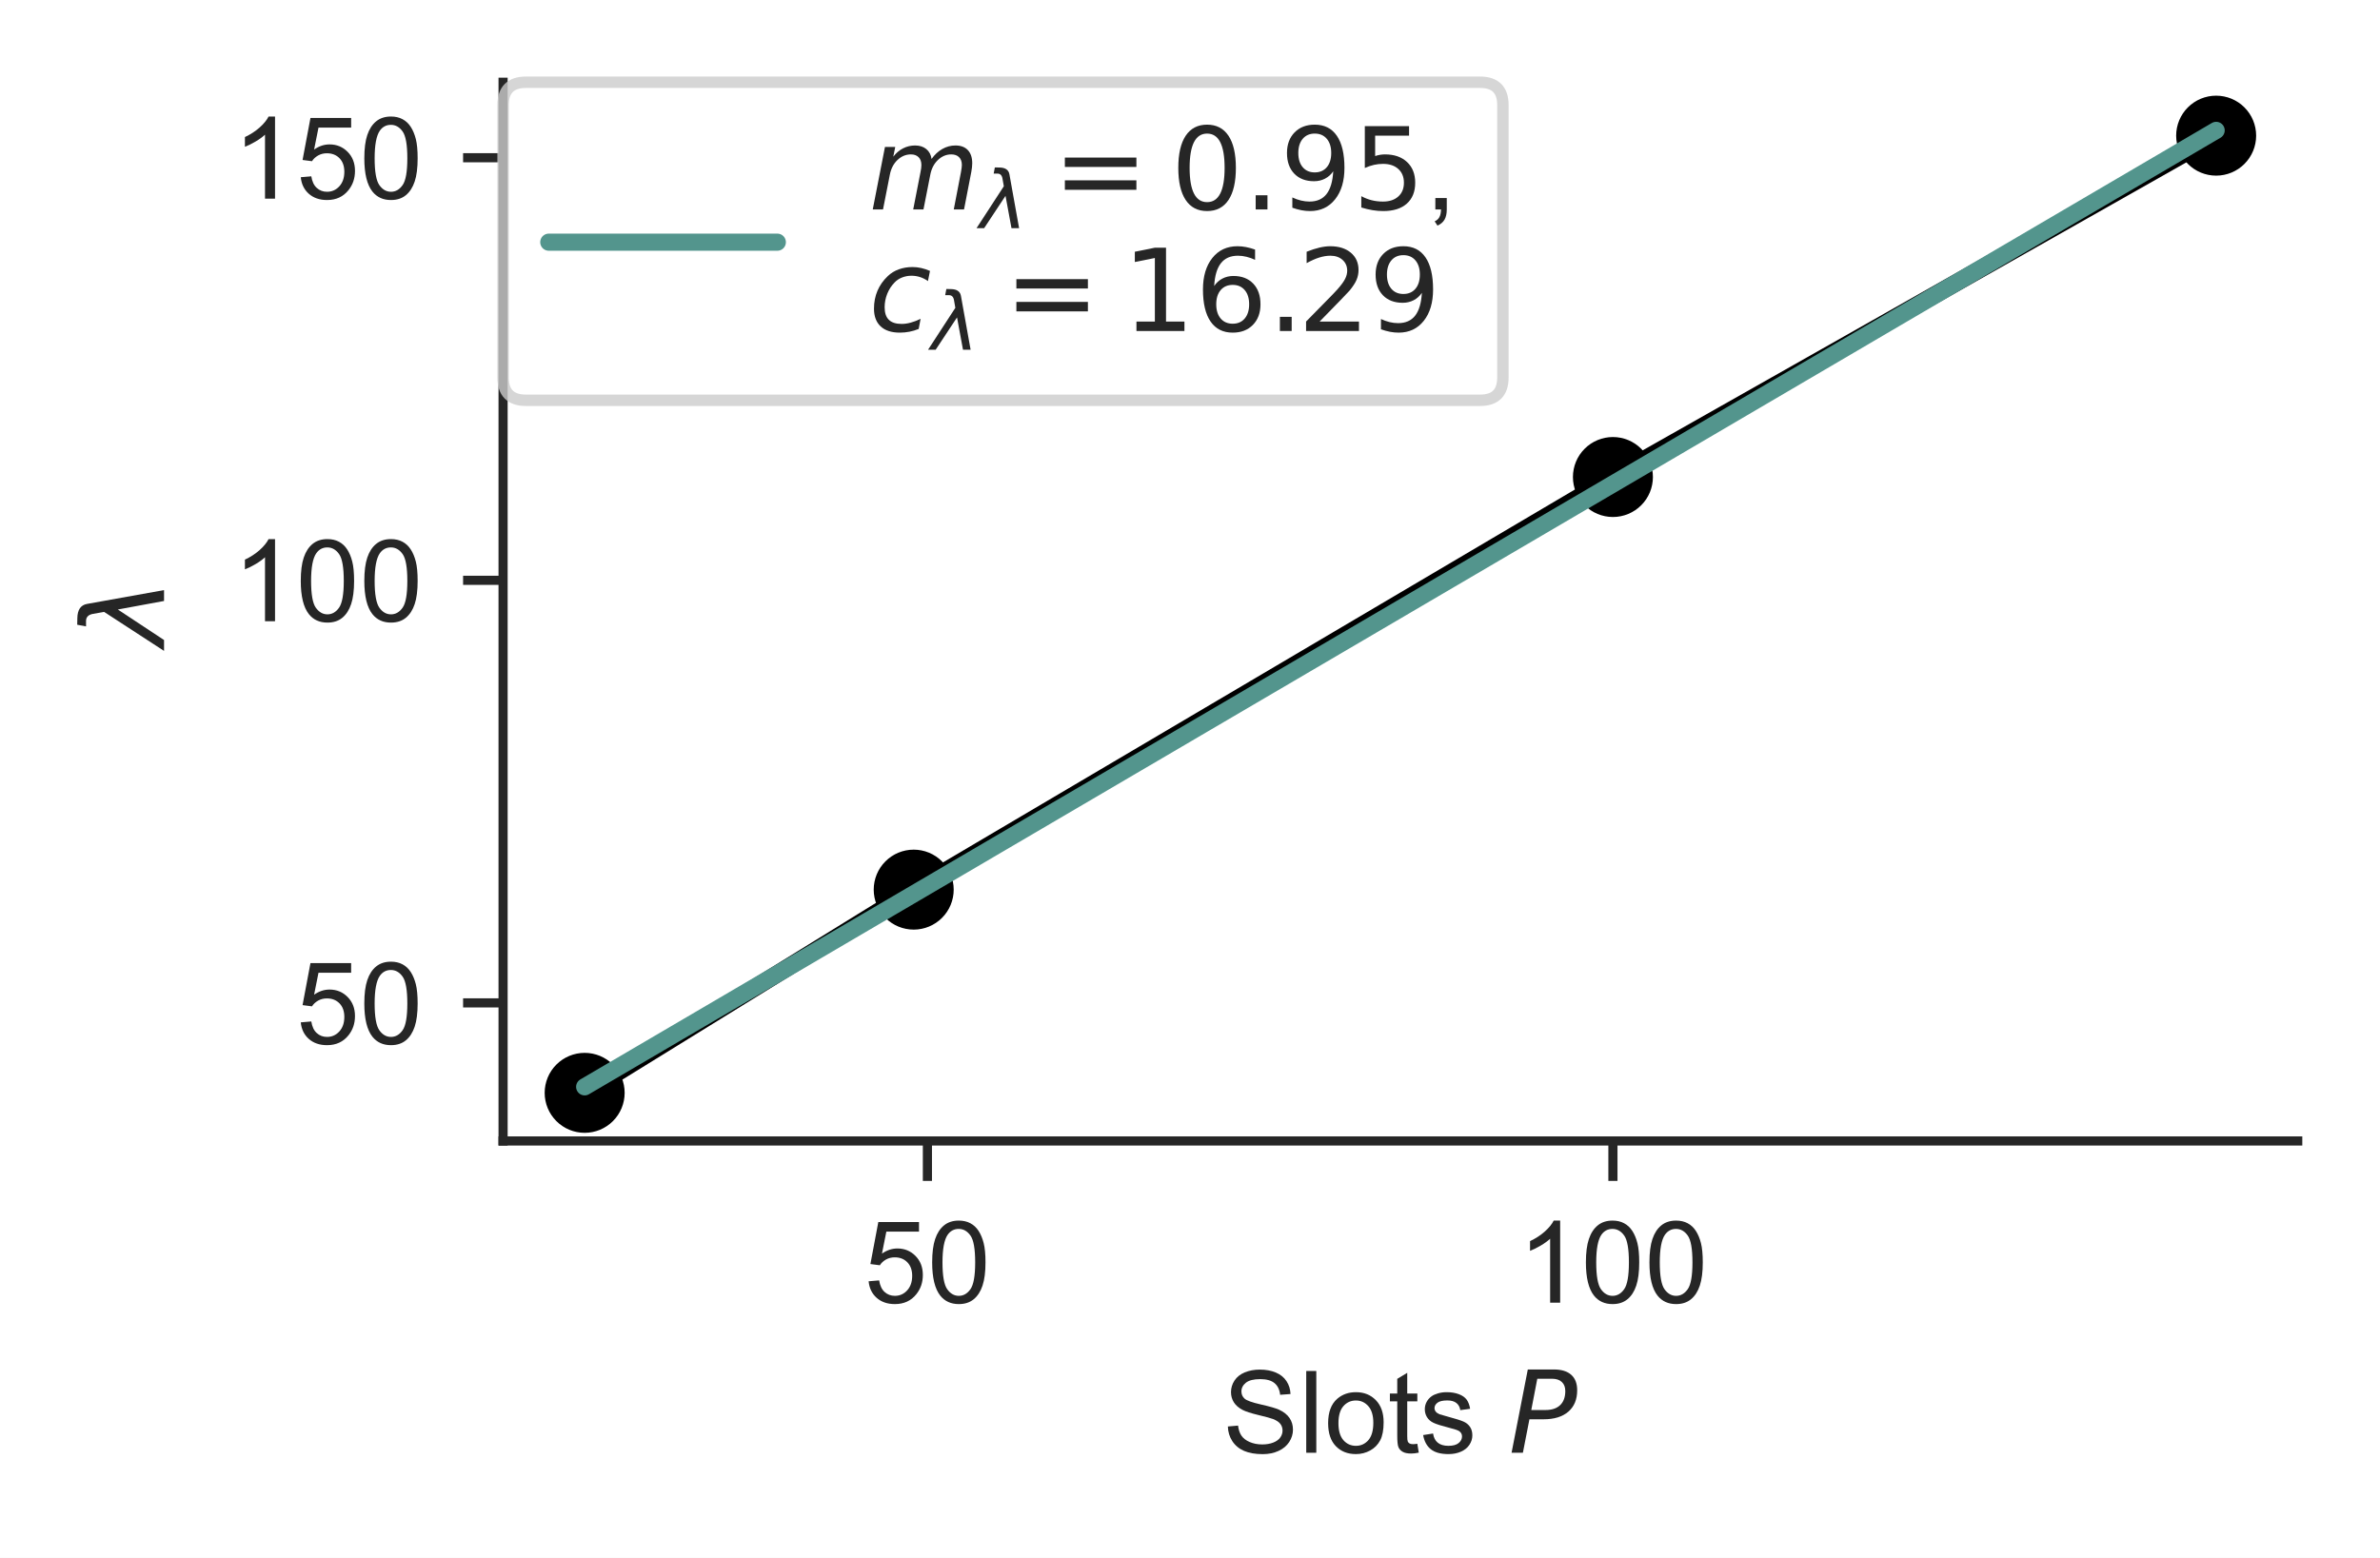
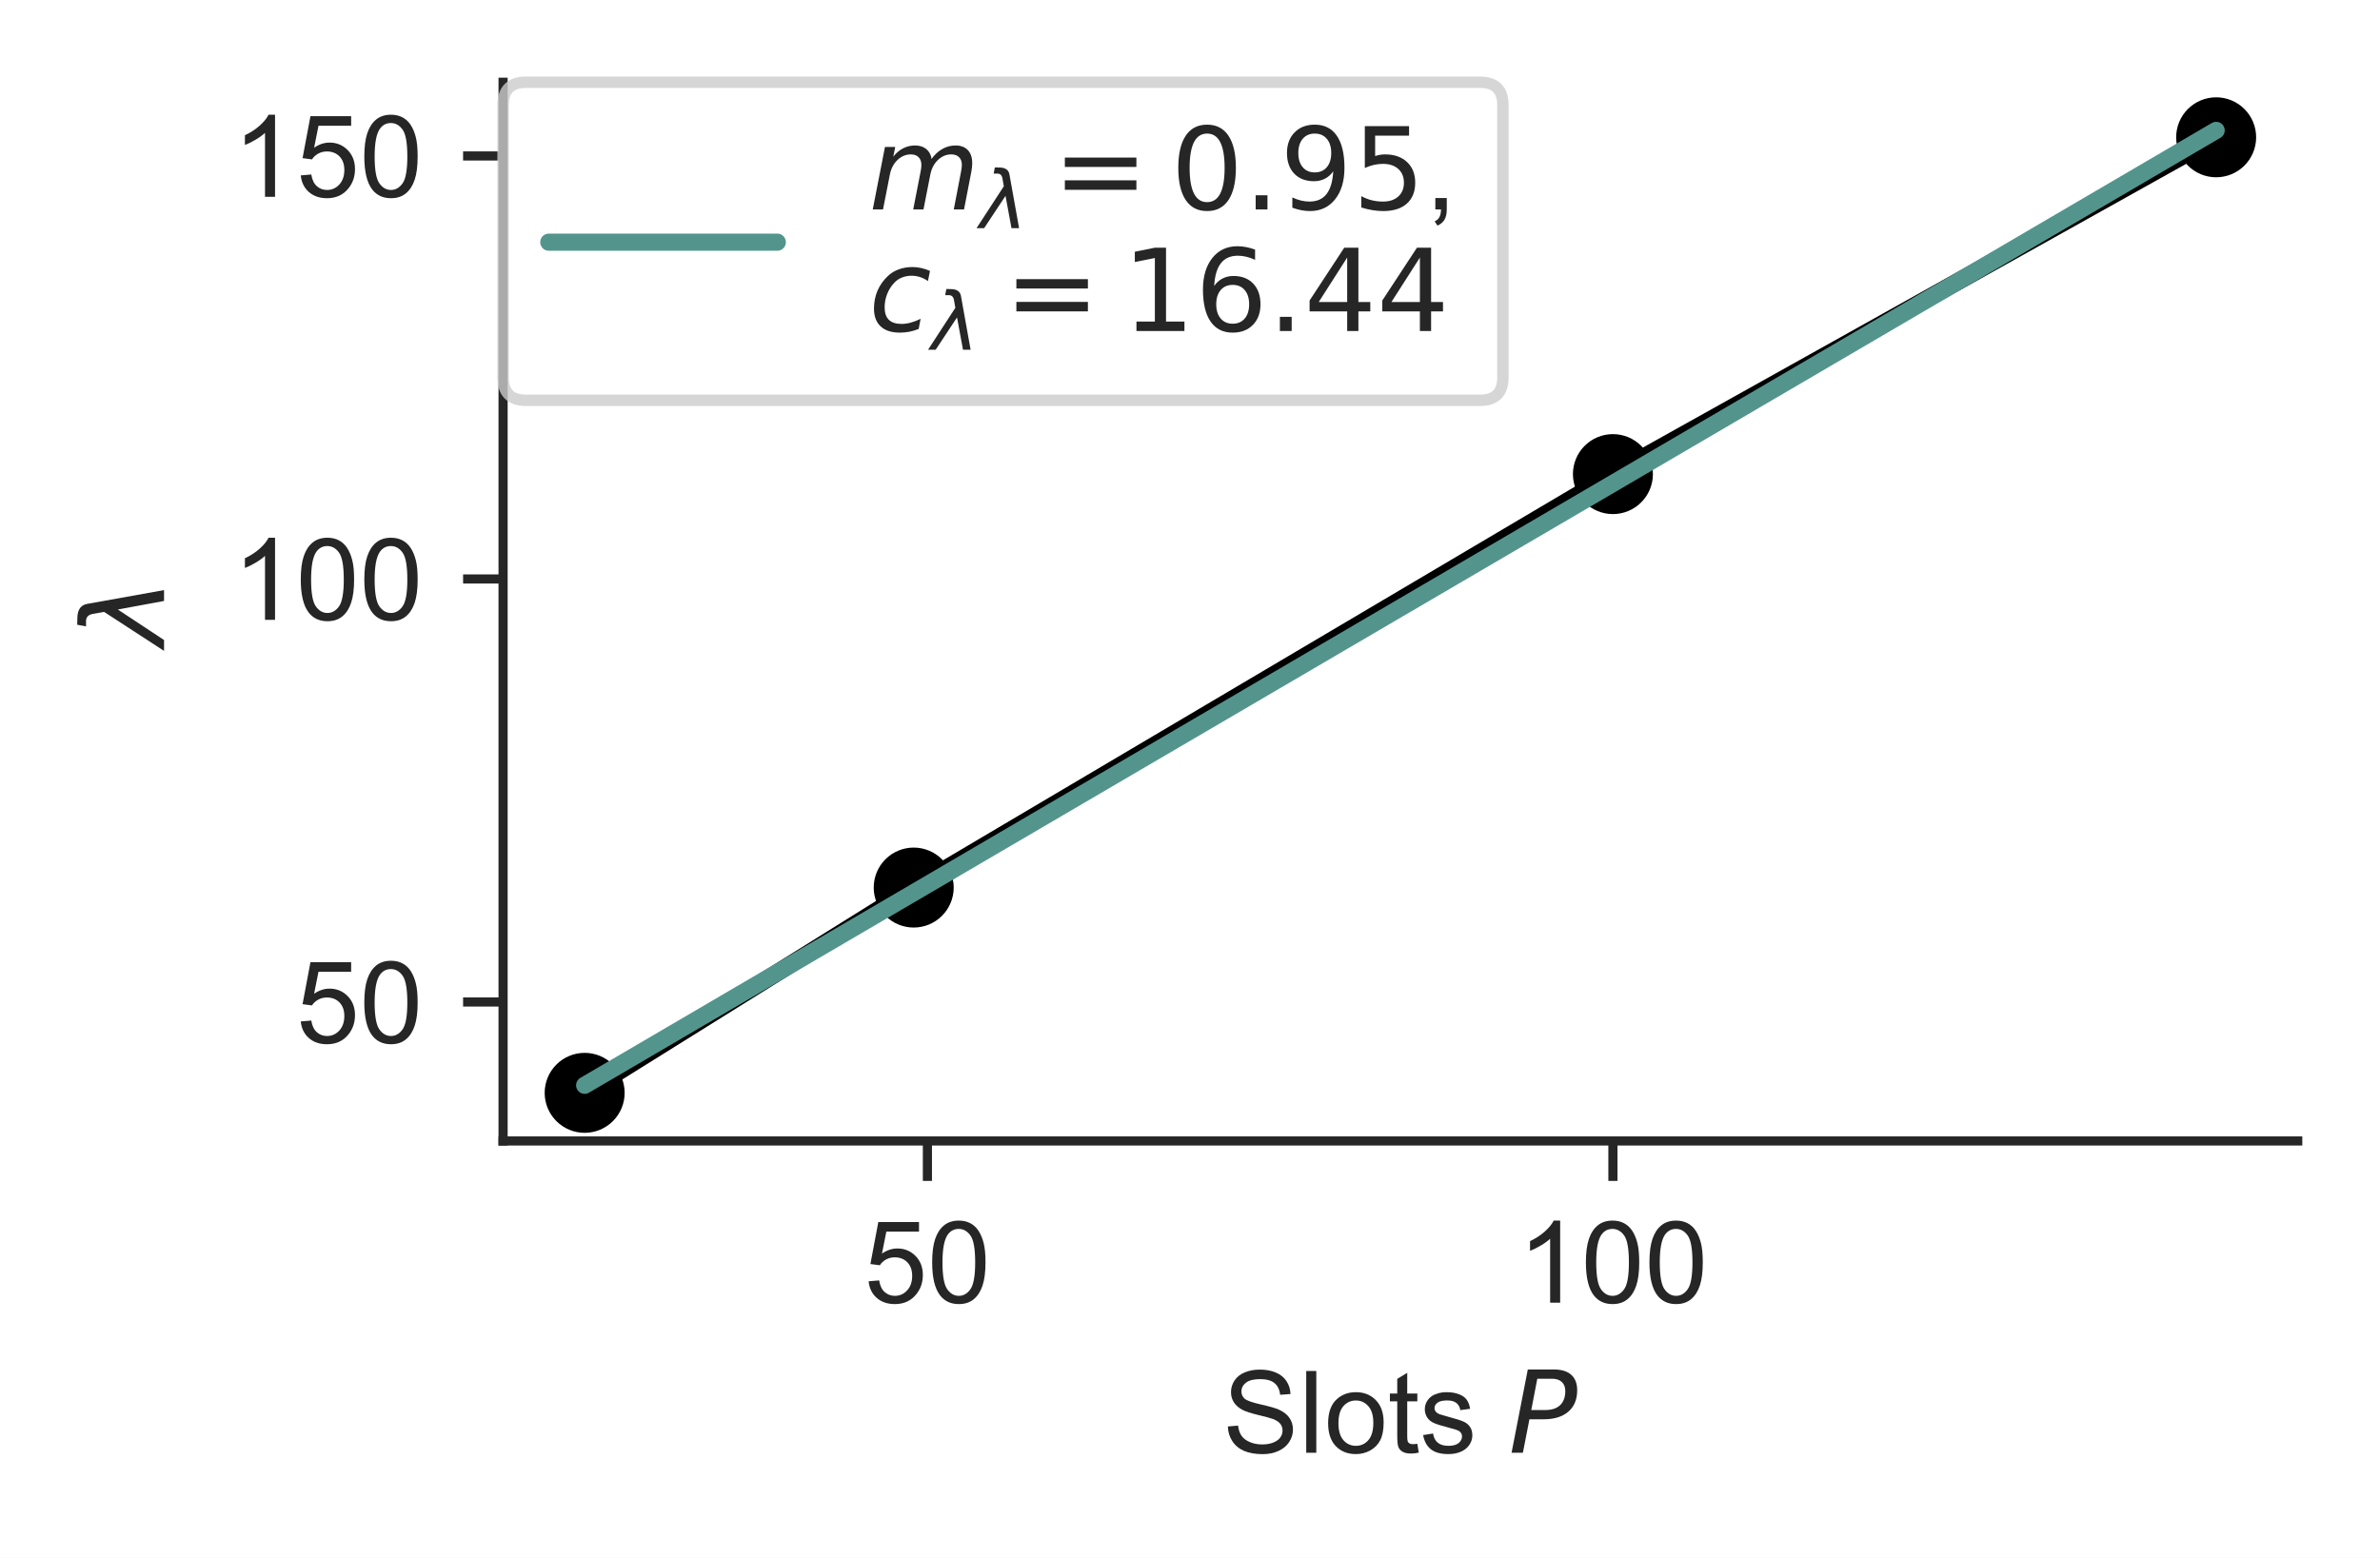
<svg xmlns="http://www.w3.org/2000/svg" xmlns:xlink="http://www.w3.org/1999/xlink" height="136.371pt" version="1.1" viewBox="0 0 208.288 136.371" width="208.288pt">
  <defs>
    <style type="text/css">*{stroke-linecap:butt;stroke-linejoin:round;}</style>
  </defs>
  <g id="figure_1">
    <g id="patch_1">
      <path d="M 0 136.371  L 208.288 136.371  L 208.288 0  L 0 0  z " style="fill:#ffffff;" />
    </g>
    <g id="axes_1">
      <g id="patch_2">
        <path d="M 44.028 99.88  L 201.088 99.88  L 201.088 7.2  L 44.028 7.2  z " style="fill:#ffffff;" />
      </g>
      <g id="matplotlib.axis_1">
        <g id="xtick_1">
          <g id="line2d_1">
            <defs>
-               <path d="M 0 0  L 0 3.5  " id="mb00ba04910" style="stroke:#262626;stroke-width:0.8;" />
-             </defs>
-             <g>
-               <use style="fill:#262626;stroke:#262626;stroke-width:0.8;" x="81.163" xlink:href="#mb00ba04910" y="99.88" />
+               <path d="M 0 0  L 0 3.5  " id="m4f8b261308" style="stroke:#262626;stroke-width:0.8;" />
+             </defs>
+             <g>
+               <use style="fill:#262626;stroke:#262626;stroke-width:0.8;" x="81.163" xlink:href="#m4f8b261308" y="99.88" />
            </g>
          </g>
          <g id="text_1">
            <g style="fill:#262626;" transform="translate(75.60246 114.0378)scale(0.1 -0.1)">
              <defs>
                <path d="M 4.156 18.75  L 13.375 19.531  Q 14.406 12.797 18.141 9.391  Q 21.875 6 27.156 6  Q 33.5 6 37.891 10.781  Q 42.281 15.578 42.281 23.484  Q 42.281 31 38.062 35.344  Q 33.844 39.703 27 39.703  Q 22.75 39.703 19.328 37.766  Q 15.922 35.844 13.969 32.766  L 5.719 33.844  L 12.641 70.609  L 48.25 70.609  L 48.25 62.203  L 19.672 62.203  L 15.828 42.969  Q 22.266 47.469 29.344 47.469  Q 38.719 47.469 45.156 40.969  Q 51.609 34.469 51.609 24.266  Q 51.609 14.547 45.953 7.469  Q 39.062 -1.219 27.156 -1.219  Q 17.391 -1.219 11.203 4.25  Q 5.031 9.719 4.156 18.75  z " id="ArialMT-53" />
                <path d="M 4.156 35.297  Q 4.156 48 6.766 55.734  Q 9.375 63.484 14.516 67.672  Q 19.672 71.875 27.484 71.875  Q 33.25 71.875 37.594 69.547  Q 41.938 67.234 44.766 62.859  Q 47.609 58.5 49.219 52.219  Q 50.828 45.953 50.828 35.297  Q 50.828 22.703 48.234 14.969  Q 45.656 7.234 40.5 3  Q 35.359 -1.219 27.484 -1.219  Q 17.141 -1.219 11.234 6.203  Q 4.156 15.141 4.156 35.297  z M 13.188 35.297  Q 13.188 17.672 17.312 11.828  Q 21.438 6 27.484 6  Q 33.547 6 37.672 11.859  Q 41.797 17.719 41.797 35.297  Q 41.797 52.984 37.672 58.781  Q 33.547 64.594 27.391 64.594  Q 21.344 64.594 17.719 59.469  Q 13.188 52.938 13.188 35.297  z " id="ArialMT-48" />
              </defs>
              <use xlink:href="#ArialMT-53" />
              <use x="55.615" xlink:href="#ArialMT-48" />
            </g>
          </g>
        </g>
        <g id="xtick_2">
          <g id="line2d_2">
            <g>
-               <use style="fill:#262626;stroke:#262626;stroke-width:0.8;" x="141.156" xlink:href="#mb00ba04910" y="99.88" />
+               <use style="fill:#262626;stroke:#262626;stroke-width:0.8;" x="141.156" xlink:href="#m4f8b261308" y="99.88" />
            </g>
          </g>
          <g id="text_2">
            <g style="fill:#262626;" transform="translate(132.8144 114.0378)scale(0.1 -0.1)">
              <defs>
                <path d="M 37.25 0  L 28.469 0  L 28.469 56  Q 25.297 52.984 20.141 49.953  Q 14.984 46.922 10.891 45.406  L 10.891 53.906  Q 18.266 57.375 23.781 62.297  Q 29.297 67.234 31.594 71.875  L 37.25 71.875  z " id="ArialMT-49" />
              </defs>
              <use xlink:href="#ArialMT-49" />
              <use x="55.615" xlink:href="#ArialMT-48" />
              <use x="111.23" xlink:href="#ArialMT-48" />
            </g>
          </g>
        </g>
        <g id="text_3">
          <g style="fill:#262626;" transform="translate(107.0081 127.1831)scale(0.1 -0.1)">
            <defs>
              <path d="M 4.5 23  L 13.422 23.781  Q 14.062 18.406 16.375 14.969  Q 18.703 11.531 23.578 9.406  Q 28.469 7.281 34.578 7.281  Q 39.984 7.281 44.141 8.891  Q 48.297 10.5 50.312 13.297  Q 52.344 16.109 52.344 19.438  Q 52.344 22.797 50.391 25.312  Q 48.438 27.828 43.953 29.547  Q 41.062 30.672 31.203 33.031  Q 21.344 35.406 17.391 37.5  Q 12.25 40.188 9.734 44.156  Q 7.234 48.141 7.234 53.078  Q 7.234 58.5 10.297 63.203  Q 13.375 67.922 19.281 70.359  Q 25.203 72.797 32.422 72.797  Q 40.375 72.797 46.453 70.234  Q 52.547 67.672 55.812 62.688  Q 59.078 57.719 59.328 51.422  L 50.25 50.734  Q 49.516 57.516 45.281 60.984  Q 41.062 64.453 32.812 64.453  Q 24.219 64.453 20.281 61.297  Q 16.359 58.156 16.359 53.719  Q 16.359 49.859 19.141 47.359  Q 21.875 44.875 33.422 42.266  Q 44.969 39.656 49.266 37.703  Q 55.516 34.812 58.484 30.391  Q 61.469 25.984 61.469 20.219  Q 61.469 14.5 58.203 9.438  Q 54.938 4.391 48.797 1.578  Q 42.672 -1.219 35.016 -1.219  Q 25.297 -1.219 18.719 1.609  Q 12.156 4.438 8.422 10.125  Q 4.688 15.828 4.5 23  z " id="ArialMT-83" />
              <path d="M 6.391 0  L 6.391 71.578  L 15.188 71.578  L 15.188 0  z " id="ArialMT-108" />
              <path d="M 3.328 25.922  Q 3.328 40.328 11.328 47.266  Q 18.016 53.031 27.641 53.031  Q 38.328 53.031 45.109 46.016  Q 51.906 39.016 51.906 26.656  Q 51.906 16.656 48.906 10.906  Q 45.906 5.172 40.156 2  Q 34.422 -1.172 27.641 -1.172  Q 16.75 -1.172 10.031 5.812  Q 3.328 12.797 3.328 25.922  z M 12.359 25.922  Q 12.359 15.969 16.703 11.016  Q 21.047 6.062 27.641 6.062  Q 34.188 6.062 38.531 11.031  Q 42.875 16.016 42.875 26.219  Q 42.875 35.844 38.5 40.797  Q 34.125 45.75 27.641 45.75  Q 21.047 45.75 16.703 40.812  Q 12.359 35.891 12.359 25.922  z " id="ArialMT-111" />
              <path d="M 25.781 7.859  L 27.047 0.094  Q 23.344 -0.688 20.406 -0.688  Q 15.625 -0.688 12.984 0.828  Q 10.359 2.344 9.281 4.812  Q 8.203 7.281 8.203 15.188  L 8.203 45.016  L 1.766 45.016  L 1.766 51.859  L 8.203 51.859  L 8.203 64.703  L 16.938 69.969  L 16.938 51.859  L 25.781 51.859  L 25.781 45.016  L 16.938 45.016  L 16.938 14.703  Q 16.938 10.938 17.406 9.859  Q 17.875 8.797 18.922 8.156  Q 19.969 7.516 21.922 7.516  Q 23.391 7.516 25.781 7.859  z " id="ArialMT-116" />
              <path d="M 3.078 15.484  L 11.766 16.844  Q 12.5 11.625 15.844 8.844  Q 19.188 6.062 25.203 6.062  Q 31.25 6.062 34.172 8.516  Q 37.109 10.984 37.109 14.312  Q 37.109 17.281 34.516 19  Q 32.719 20.172 25.531 21.969  Q 15.875 24.422 12.141 26.203  Q 8.406 27.984 6.469 31.125  Q 4.547 34.281 4.547 38.094  Q 4.547 41.547 6.125 44.5  Q 7.719 47.469 10.453 49.422  Q 12.5 50.922 16.031 51.969  Q 19.578 53.031 23.641 53.031  Q 29.734 53.031 34.344 51.266  Q 38.969 49.516 41.156 46.5  Q 43.359 43.5 44.188 38.484  L 35.594 37.312  Q 35.016 41.312 32.203 43.547  Q 29.391 45.797 24.266 45.797  Q 18.219 45.797 15.625 43.797  Q 13.031 41.797 13.031 39.109  Q 13.031 37.406 14.109 36.031  Q 15.188 34.625 17.484 33.688  Q 18.797 33.203 25.25 31.453  Q 34.578 28.953 38.25 27.359  Q 41.938 25.781 44.031 22.75  Q 46.141 19.734 46.141 15.234  Q 46.141 10.844 43.578 6.953  Q 41.016 3.078 36.172 0.953  Q 31.344 -1.172 25.25 -1.172  Q 15.141 -1.172 9.844 3.031  Q 4.547 7.234 3.078 15.484  z " id="ArialMT-115" />
              <path id="ArialMT-32" />
              <path d="M 16.891 72.906  L 39.703 72.906  Q 49.656 72.906 54.875 68.266  Q 60.109 63.625 60.109 54.688  Q 60.109 42.672 52.391 35.984  Q 44.672 29.297 30.719 29.297  L 18.312 29.297  L 12.594 0  L 2.688 0  z M 25.203 64.797  L 19.922 37.406  L 32.328 37.406  Q 40.719 37.406 45.203 41.703  Q 49.703 46 49.703 54  Q 49.703 59.125 46.656 61.953  Q 43.609 64.797 38.094 64.797  z " id="DejaVuSans-Oblique-80" />
            </defs>
            <use transform="translate(0 0.09375)" xlink:href="#ArialMT-83" />
            <use transform="translate(66.69922 0.09375)" xlink:href="#ArialMT-108" />
            <use transform="translate(88.91602 0.09375)" xlink:href="#ArialMT-111" />
            <use transform="translate(144.5312 0.09375)" xlink:href="#ArialMT-116" />
            <use transform="translate(172.3145 0.09375)" xlink:href="#ArialMT-115" />
            <use transform="translate(222.3145 0.09375)" xlink:href="#ArialMT-32" />
            <use transform="translate(250.0977 0.09375)" xlink:href="#DejaVuSans-Oblique-80" />
          </g>
        </g>
      </g>
      <g id="matplotlib.axis_2">
        <g id="ytick_1">
          <g id="line2d_3">
            <defs>
-               <path d="M 0 0  L -3.5 0  " id="m338c4f7e7f" style="stroke:#262626;stroke-width:0.8;" />
-             </defs>
-             <g>
-               <use style="fill:#262626;stroke:#262626;stroke-width:0.8;" x="44.028" xlink:href="#m338c4f7e7f" y="87.793" />
+               <path d="M 0 0  L -3.5 0  " id="mfdecb5aebd" style="stroke:#262626;stroke-width:0.8;" />
+             </defs>
+             <g>
+               <use style="fill:#262626;stroke:#262626;stroke-width:0.8;" x="44.028" xlink:href="#mfdecb5aebd" y="87.712" />
            </g>
          </g>
          <g id="text_4">
-             <g style="fill:#262626;" transform="translate(25.90625 91.37192)scale(0.1 -0.1)">
+             <g style="fill:#262626;" transform="translate(25.90625 91.29113)scale(0.1 -0.1)">
              <use xlink:href="#ArialMT-53" />
              <use x="55.615" xlink:href="#ArialMT-48" />
            </g>
          </g>
        </g>
        <g id="ytick_2">
          <g id="line2d_4">
            <g>
-               <use style="fill:#262626;stroke:#262626;stroke-width:0.8;" x="44.028" xlink:href="#m338c4f7e7f" y="50.801" />
+               <use style="fill:#262626;stroke:#262626;stroke-width:0.8;" x="44.028" xlink:href="#mfdecb5aebd" y="50.681" />
            </g>
          </g>
          <g id="text_5">
-             <g style="fill:#262626;" transform="translate(20.34531 54.38)scale(0.1 -0.1)">
+             <g style="fill:#262626;" transform="translate(20.34531 54.26033)scale(0.1 -0.1)">
              <use xlink:href="#ArialMT-49" />
              <use x="55.615" xlink:href="#ArialMT-48" />
              <use x="111.23" xlink:href="#ArialMT-48" />
            </g>
          </g>
        </g>
        <g id="ytick_3">
          <g id="line2d_5">
            <g>
-               <use style="fill:#262626;stroke:#262626;stroke-width:0.8;" x="44.028" xlink:href="#m338c4f7e7f" y="13.809" />
+               <use style="fill:#262626;stroke:#262626;stroke-width:0.8;" x="44.028" xlink:href="#mfdecb5aebd" y="13.651" />
            </g>
          </g>
          <g id="text_6">
-             <g style="fill:#262626;" transform="translate(20.34531 17.38807)scale(0.1 -0.1)">
+             <g style="fill:#262626;" transform="translate(20.34531 17.22952)scale(0.1 -0.1)">
              <use xlink:href="#ArialMT-49" />
              <use x="55.615" xlink:href="#ArialMT-53" />
              <use x="111.23" xlink:href="#ArialMT-48" />
            </g>
          </g>
        </g>
        <g id="text_7">
          <g style="fill:#262626;" transform="translate(14.35781 56.54)rotate(-90)scale(0.1 -0.1)">
            <defs>
              <path d="M 36.719 67.438  L 48.828 0  L 39.312 0  L 31.844 40.438  L 5.125 0  L -4.391 0  L 29.734 52.438  L 28.031 62.109  Q 26.953 68.266 21.734 68.266  L 17.047 68.266  L 18.5 75.984  L 24.219 75.875  Q 35.203 75.734 36.719 67.438  z " id="DejaVuSans-Oblique-955" />
            </defs>
            <use transform="translate(0 0.015625)" xlink:href="#DejaVuSans-Oblique-955" />
          </g>
        </g>
      </g>
      <g id="line2d_6">
-         <path clip-path="url(#p04dc6a5ef3)" d="M 51.167 95.667  L 79.964 77.878  L 141.156 41.758  L 193.949 11.875  " style="fill:none;stroke:#000000;stroke-linecap:round;stroke-width:1.5;" />
+         <path clip-path="url(#p0c3b40a859)" d="M 51.167 95.667  L 79.964 77.697  L 141.156 41.503  L 193.949 12.019  " style="fill:none;stroke:#000000;stroke-linecap:round;stroke-width:1.5;" />
        <defs>
-           <path d="M 0 3  C 0.796 3 1.559 2.684 2.121 2.121  C 2.684 1.559 3 0.796 3 0  C 3 -0.796 2.684 -1.559 2.121 -2.121  C 1.559 -2.684 0.796 -3 0 -3  C -0.796 -3 -1.559 -2.684 -2.121 -2.121  C -2.684 -1.559 -3 -0.796 -3 0  C -3 0.796 -2.684 1.559 -2.121 2.121  C -1.559 2.684 -0.796 3 0 3  z " id="ma4c4d41cbd" style="stroke:#000000;" />
+           <path d="M 0 3  C 0.796 3 1.559 2.684 2.121 2.121  C 2.684 1.559 3 0.796 3 0  C 3 -0.796 2.684 -1.559 2.121 -2.121  C 1.559 -2.684 0.796 -3 0 -3  C -0.796 -3 -1.559 -2.684 -2.121 -2.121  C -2.684 -1.559 -3 -0.796 -3 0  C -3 0.796 -2.684 1.559 -2.121 2.121  C -1.559 2.684 -0.796 3 0 3  z " id="m582a4a7058" style="stroke:#000000;" />
        </defs>
-         <g clip-path="url(#p04dc6a5ef3)">
-           <use style="stroke:#000000;" x="51.167" xlink:href="#ma4c4d41cbd" y="95.667" />
-           <use style="stroke:#000000;" x="79.964" xlink:href="#ma4c4d41cbd" y="77.878" />
-           <use style="stroke:#000000;" x="141.156" xlink:href="#ma4c4d41cbd" y="41.758" />
-           <use style="stroke:#000000;" x="193.949" xlink:href="#ma4c4d41cbd" y="11.875" />
+         <g clip-path="url(#p0c3b40a859)">
+           <use style="stroke:#000000;" x="51.167" xlink:href="#m582a4a7058" y="95.667" />
+           <use style="stroke:#000000;" x="79.964" xlink:href="#m582a4a7058" y="77.697" />
+           <use style="stroke:#000000;" x="141.156" xlink:href="#m582a4a7058" y="41.503" />
+           <use style="stroke:#000000;" x="193.949" xlink:href="#m582a4a7058" y="12.019" />
        </g>
      </g>
      <g id="line2d_7">
-         <path clip-path="url(#p04dc6a5ef3)" d="M 51.167 95.141  L 52.609 94.295  L 54.052 93.449  L 55.494 92.603  L 56.936 91.758  L 58.378 90.912  L 59.821 90.066  L 61.263 89.221  L 62.705 88.375  L 64.147 87.529  L 65.59 86.683  L 67.032 85.838  L 68.474 84.992  L 69.916 84.146  L 71.359 83.3  L 72.801 82.455  L 74.243 81.609  L 75.685 80.763  L 77.128 79.917  L 78.57 79.072  L 80.012 78.226  L 81.454 77.38  L 82.897 76.534  L 84.339 75.689  L 85.781 74.843  L 87.223 73.997  L 88.665 73.152  L 90.108 72.306  L 91.55 71.46  L 92.992 70.614  L 94.434 69.769  L 95.877 68.923  L 97.319 68.077  L 98.761 67.231  L 100.203 66.386  L 101.646 65.54  L 103.088 64.694  L 104.53 63.848  L 105.972 63.003  L 107.415 62.157  L 108.857 61.311  L 110.299 60.465  L 111.741 59.62  L 113.184 58.774  L 114.626 57.928  L 116.068 57.083  L 117.51 56.237  L 118.953 55.391  L 120.395 54.545  L 121.837 53.7  L 123.279 52.854  L 124.721 52.008  L 126.164 51.162  L 127.606 50.317  L 129.048 49.471  L 130.49 48.625  L 131.933 47.779  L 133.375 46.934  L 134.817 46.088  L 136.259 45.242  L 137.702 44.396  L 139.144 43.551  L 140.586 42.705  L 142.028 41.859  L 143.471 41.014  L 144.913 40.168  L 146.355 39.322  L 147.797 38.476  L 149.24 37.631  L 150.682 36.785  L 152.124 35.939  L 153.566 35.093  L 155.009 34.248  L 156.451 33.402  L 157.893 32.556  L 159.335 31.71  L 160.778 30.865  L 162.22 30.019  L 163.662 29.173  L 165.104 28.327  L 166.546 27.482  L 167.989 26.636  L 169.431 25.79  L 170.873 24.945  L 172.315 24.099  L 173.758 23.253  L 175.2 22.407  L 176.642 21.562  L 178.084 20.716  L 179.527 19.87  L 180.969 19.024  L 182.411 18.179  L 183.853 17.333  L 185.296 16.487  L 186.738 15.641  L 188.18 14.796  L 189.622 13.95  L 191.065 13.104  L 192.507 12.258  L 193.949 11.413  " style="fill:none;stroke:#53958d;stroke-linecap:round;stroke-width:1.5;" />
+         <path clip-path="url(#p0c3b40a859)" d="M 51.167 95.006  L 52.609 94.161  L 54.052 93.317  L 55.494 92.473  L 56.936 91.628  L 58.378 90.784  L 59.821 89.939  L 61.263 89.095  L 62.705 88.251  L 64.147 87.406  L 65.59 86.562  L 67.032 85.718  L 68.474 84.873  L 69.916 84.029  L 71.359 83.184  L 72.801 82.34  L 74.243 81.496  L 75.685 80.651  L 77.128 79.807  L 78.57 78.963  L 80.012 78.118  L 81.454 77.274  L 82.897 76.429  L 84.339 75.585  L 85.781 74.741  L 87.223 73.896  L 88.665 73.052  L 90.108 72.208  L 91.55 71.363  L 92.992 70.519  L 94.434 69.674  L 95.877 68.83  L 97.319 67.986  L 98.761 67.141  L 100.203 66.297  L 101.646 65.453  L 103.088 64.608  L 104.53 63.764  L 105.972 62.92  L 107.415 62.075  L 108.857 61.231  L 110.299 60.386  L 111.741 59.542  L 113.184 58.698  L 114.626 57.853  L 116.068 57.009  L 117.51 56.165  L 118.953 55.32  L 120.395 54.476  L 121.837 53.631  L 123.279 52.787  L 124.721 51.943  L 126.164 51.098  L 127.606 50.254  L 129.048 49.41  L 130.49 48.565  L 131.933 47.721  L 133.375 46.876  L 134.817 46.032  L 136.259 45.188  L 137.702 44.343  L 139.144 43.499  L 140.586 42.655  L 142.028 41.81  L 143.471 40.966  L 144.913 40.121  L 146.355 39.277  L 147.797 38.433  L 149.24 37.588  L 150.682 36.744  L 152.124 35.9  L 153.566 35.055  L 155.009 34.211  L 156.451 33.366  L 157.893 32.522  L 159.335 31.678  L 160.778 30.833  L 162.22 29.989  L 163.662 29.145  L 165.104 28.3  L 166.546 27.456  L 167.989 26.611  L 169.431 25.767  L 170.873 24.923  L 172.315 24.078  L 173.758 23.234  L 175.2 22.39  L 176.642 21.545  L 178.084 20.701  L 179.527 19.856  L 180.969 19.012  L 182.411 18.168  L 183.853 17.323  L 185.296 16.479  L 186.738 15.635  L 188.18 14.79  L 189.622 13.946  L 191.065 13.101  L 192.507 12.257  L 193.949 11.413  " style="fill:none;stroke:#53958d;stroke-linecap:round;stroke-width:1.5;" />
      </g>
      <g id="patch_3">
        <path d="M 44.028 99.88  L 44.028 7.2  " style="fill:none;stroke:#262626;stroke-linecap:square;stroke-linejoin:miter;stroke-width:0.8;" />
      </g>
      <g id="patch_4">
        <path d="M 44.028 99.88  L 201.088 99.88  " style="fill:none;stroke:#262626;stroke-linecap:square;stroke-linejoin:miter;stroke-width:0.8;" />
      </g>
      <g id="legend_1">
        <g id="patch_5">
          <path d="M 46.028 35.042  L 129.528 35.042  Q 131.528 35.042 131.528 33.042  L 131.528 9.2  Q 131.528 7.2 129.528 7.2  L 46.028 7.2  Q 44.028 7.2 44.028 9.2  L 44.028 33.042  Q 44.028 35.042 46.028 35.042  z " style="fill:#ffffff;opacity:0.8;stroke:#cccccc;stroke-linejoin:miter;" />
        </g>
        <g id="line2d_8">
          <path d="M 48.028 21.2  L 68.028 21.2  " style="fill:none;stroke:#53958d;stroke-linecap:round;stroke-width:1.5;" />
        </g>
        <g id="line2d_9" />
        <g id="text_8">
          <g style="fill:#262626;" transform="translate(76.02813 18.4125)scale(0.1 -0.1)">
            <defs>
              <path d="M 89.797 33.016  L 83.406 0  L 74.422 0  L 80.719 32.719  Q 81.109 34.812 81.297 36.328  Q 81.5 37.844 81.5 38.922  Q 81.5 43.312 79.047 45.75  Q 76.609 48.188 72.219 48.188  Q 65.672 48.188 60.547 43.281  Q 55.422 38.375 53.906 30.516  L 47.906 0  L 38.922 0  L 45.312 32.719  Q 45.703 34.516 45.891 36.047  Q 46.094 37.594 46.094 38.812  Q 46.094 43.266 43.656 45.719  Q 41.219 48.188 36.922 48.188  Q 30.281 48.188 25.141 43.281  Q 20.016 38.375 18.5 30.516  L 12.5 0  L 3.516 0  L 14.203 54.688  L 23.188 54.688  L 21.484 46.188  Q 25.141 50.984 30.047 53.484  Q 34.969 56 40.578 56  Q 46.531 56 50.359 52.875  Q 54.203 49.75 54.984 44.188  Q 59.078 49.953 64.469 52.969  Q 69.875 56 75.875 56  Q 82.906 56 86.734 51.953  Q 90.578 47.906 90.578 40.484  Q 90.578 38.875 90.375 36.938  Q 90.188 35.016 89.797 33.016  z " id="DejaVuSans-Oblique-109" />
              <path d="M 10.594 45.406  L 73.188 45.406  L 73.188 37.203  L 10.594 37.203  z M 10.594 25.484  L 73.188 25.484  L 73.188 17.188  L 10.594 17.188  z " id="DejaVuSans-61" />
              <path d="M 31.781 66.406  Q 24.172 66.406 20.328 58.906  Q 16.5 51.422 16.5 36.375  Q 16.5 21.391 20.328 13.891  Q 24.172 6.391 31.781 6.391  Q 39.453 6.391 43.281 13.891  Q 47.125 21.391 47.125 36.375  Q 47.125 51.422 43.281 58.906  Q 39.453 66.406 31.781 66.406  z M 31.781 74.219  Q 44.047 74.219 50.516 64.516  Q 56.984 54.828 56.984 36.375  Q 56.984 17.969 50.516 8.266  Q 44.047 -1.422 31.781 -1.422  Q 19.531 -1.422 13.062 8.266  Q 6.594 17.969 6.594 36.375  Q 6.594 54.828 13.062 64.516  Q 19.531 74.219 31.781 74.219  z " id="DejaVuSans-48" />
              <path d="M 10.688 12.406  L 21 12.406  L 21 0  L 10.688 0  z " id="DejaVuSans-46" />
              <path d="M 10.984 1.516  L 10.984 10.5  Q 14.703 8.734 18.5 7.812  Q 22.312 6.891 25.984 6.891  Q 35.75 6.891 40.891 13.453  Q 46.047 20.016 46.781 33.406  Q 43.953 29.203 39.594 26.953  Q 35.25 24.703 29.984 24.703  Q 19.047 24.703 12.672 31.312  Q 6.297 37.938 6.297 49.422  Q 6.297 60.641 12.938 67.422  Q 19.578 74.219 30.609 74.219  Q 43.266 74.219 49.922 64.516  Q 56.594 54.828 56.594 36.375  Q 56.594 19.141 48.406 8.859  Q 40.234 -1.422 26.422 -1.422  Q 22.703 -1.422 18.891 -0.688  Q 15.094 0.047 10.984 1.516  z M 30.609 32.422  Q 37.25 32.422 41.125 36.953  Q 45.016 41.5 45.016 49.422  Q 45.016 57.281 41.125 61.844  Q 37.25 66.406 30.609 66.406  Q 23.969 66.406 20.094 61.844  Q 16.219 57.281 16.219 49.422  Q 16.219 41.5 20.094 36.953  Q 23.969 32.422 30.609 32.422  z " id="DejaVuSans-57" />
              <path d="M 10.797 72.906  L 49.516 72.906  L 49.516 64.594  L 19.828 64.594  L 19.828 46.734  Q 21.969 47.469 24.109 47.828  Q 26.266 48.188 28.422 48.188  Q 40.625 48.188 47.75 41.5  Q 54.891 34.812 54.891 23.391  Q 54.891 11.625 47.562 5.094  Q 40.234 -1.422 26.906 -1.422  Q 22.312 -1.422 17.547 -0.641  Q 12.797 0.141 7.719 1.703  L 7.719 11.625  Q 12.109 9.234 16.797 8.062  Q 21.484 6.891 26.703 6.891  Q 35.156 6.891 40.078 11.328  Q 45.016 15.766 45.016 23.391  Q 45.016 31 40.078 35.438  Q 35.156 39.891 26.703 39.891  Q 22.75 39.891 18.812 39.016  Q 14.891 38.141 10.797 36.281  z " id="DejaVuSans-53" />
              <path d="M 8.891 0  L 8.891 10.016  L 18.891 10.016  L 18.891 0  Q 18.891 -5.516 16.938 -8.906  Q 14.984 -12.312 10.75 -14.156  L 8.297 -10.406  Q 11.078 -9.188 12.391 -6.812  Q 13.719 -4.438 13.875 0  z " id="ArialMT-44" />
            </defs>
            <use transform="translate(0 0.78125)" xlink:href="#DejaVuSans-Oblique-109" />
            <use transform="translate(97.41211 -15.625)scale(0.7)" xlink:href="#DejaVuSans-Oblique-955" />
            <use transform="translate(161.0547 0.78125)" xlink:href="#DejaVuSans-61" />
            <use transform="translate(264.3262 0.78125)" xlink:href="#DejaVuSans-48" />
            <use transform="translate(327.9492 0.78125)" xlink:href="#DejaVuSans-46" />
            <use transform="translate(359.7363 0.78125)" xlink:href="#DejaVuSans-57" />
            <use transform="translate(423.3594 0.78125)" xlink:href="#DejaVuSans-53" />
            <use transform="translate(486.9824 0.78125)" xlink:href="#ArialMT-44" />
          </g>
          <g style="fill:#262626;" transform="translate(76.02813 29.055)scale(0.1 -0.1)">
            <defs>
              <path d="M 53.609 52.594  L 51.812 43.703  Q 48.578 46.047 44.938 47.219  Q 41.312 48.391 37.406 48.391  Q 33.109 48.391 29.219 46.875  Q 25.344 45.359 22.703 42.578  Q 18.5 38.328 16.203 32.609  Q 13.922 26.906 13.922 20.797  Q 13.922 13.422 17.609 9.812  Q 21.297 6.203 28.812 6.203  Q 32.516 6.203 36.688 7.328  Q 40.875 8.453 45.406 10.688  L 43.703 1.812  Q 39.797 0.203 35.672 -0.609  Q 31.547 -1.422 27.203 -1.422  Q 16.312 -1.422 10.453 4.016  Q 4.594 9.469 4.594 19.578  Q 4.594 28.078 7.641 35.234  Q 10.688 42.391 16.703 48.094  Q 20.797 52 26.312 54  Q 31.844 56 38.375 56  Q 42.188 56 45.938 55.141  Q 49.703 54.297 53.609 52.594  z " id="DejaVuSans-Oblique-99" />
              <path d="M 12.406 8.297  L 28.516 8.297  L 28.516 63.922  L 10.984 60.406  L 10.984 69.391  L 28.422 72.906  L 38.281 72.906  L 38.281 8.297  L 54.391 8.297  L 54.391 0  L 12.406 0  z " id="DejaVuSans-49" />
              <path d="M 33.016 40.375  Q 26.375 40.375 22.484 35.828  Q 18.609 31.297 18.609 23.391  Q 18.609 15.531 22.484 10.953  Q 26.375 6.391 33.016 6.391  Q 39.656 6.391 43.531 10.953  Q 47.406 15.531 47.406 23.391  Q 47.406 31.297 43.531 35.828  Q 39.656 40.375 33.016 40.375  z M 52.594 71.297  L 52.594 62.312  Q 48.875 64.062 45.094 64.984  Q 41.312 65.922 37.594 65.922  Q 27.828 65.922 22.672 59.328  Q 17.531 52.734 16.797 39.406  Q 19.672 43.656 24.016 45.922  Q 28.375 48.188 33.594 48.188  Q 44.578 48.188 50.953 41.516  Q 57.328 34.859 57.328 23.391  Q 57.328 12.156 50.688 5.359  Q 44.047 -1.422 33.016 -1.422  Q 20.359 -1.422 13.672 8.266  Q 6.984 17.969 6.984 36.375  Q 6.984 53.656 15.188 63.938  Q 23.391 74.219 37.203 74.219  Q 40.922 74.219 44.703 73.484  Q 48.484 72.75 52.594 71.297  z " id="DejaVuSans-54" />
-               <path d="M 19.188 8.297  L 53.609 8.297  L 53.609 0  L 7.328 0  L 7.328 8.297  Q 12.938 14.109 22.625 23.891  Q 32.328 33.688 34.812 36.531  Q 39.547 41.844 41.422 45.531  Q 43.312 49.219 43.312 52.781  Q 43.312 58.594 39.234 62.25  Q 35.156 65.922 28.609 65.922  Q 23.969 65.922 18.812 64.312  Q 13.672 62.703 7.812 59.422  L 7.812 69.391  Q 13.766 71.781 18.938 73  Q 24.125 74.219 28.422 74.219  Q 39.75 74.219 46.484 68.547  Q 53.219 62.891 53.219 53.422  Q 53.219 48.922 51.531 44.891  Q 49.859 40.875 45.406 35.406  Q 44.188 33.984 37.641 27.219  Q 31.109 20.453 19.188 8.297  z " id="DejaVuSans-50" />
+               <path d="M 37.797 64.312  L 12.891 25.391  L 37.797 25.391  z M 35.203 72.906  L 47.609 72.906  L 47.609 25.391  L 58.016 25.391  L 58.016 17.188  L 47.609 17.188  L 47.609 0  L 37.797 0  L 37.797 17.188  L 4.891 17.188  L 4.891 26.703  z " id="DejaVuSans-52" />
            </defs>
            <use transform="translate(0 0.78125)" xlink:href="#DejaVuSans-Oblique-99" />
            <use transform="translate(54.98047 -15.625)scale(0.7)" xlink:href="#DejaVuSans-Oblique-955" />
            <use transform="translate(118.623 0.78125)" xlink:href="#DejaVuSans-61" />
            <use transform="translate(221.8945 0.78125)" xlink:href="#DejaVuSans-49" />
            <use transform="translate(285.5176 0.78125)" xlink:href="#DejaVuSans-54" />
            <use transform="translate(349.1406 0.78125)" xlink:href="#DejaVuSans-46" />
-             <use transform="translate(375.4277 0.78125)" xlink:href="#DejaVuSans-50" />
-             <use transform="translate(437.3008 0.78125)" xlink:href="#DejaVuSans-57" />
+             <use transform="translate(380.9277 0.78125)" xlink:href="#DejaVuSans-52" />
+             <use transform="translate(444.5508 0.78125)" xlink:href="#DejaVuSans-52" />
          </g>
        </g>
      </g>
    </g>
  </g>
  <defs>
-     <clipPath id="p04dc6a5ef3">
+     <clipPath id="p0c3b40a859">
      <rect height="92.68" width="157.06" x="44.028" y="7.2" />
    </clipPath>
  </defs>
</svg>
